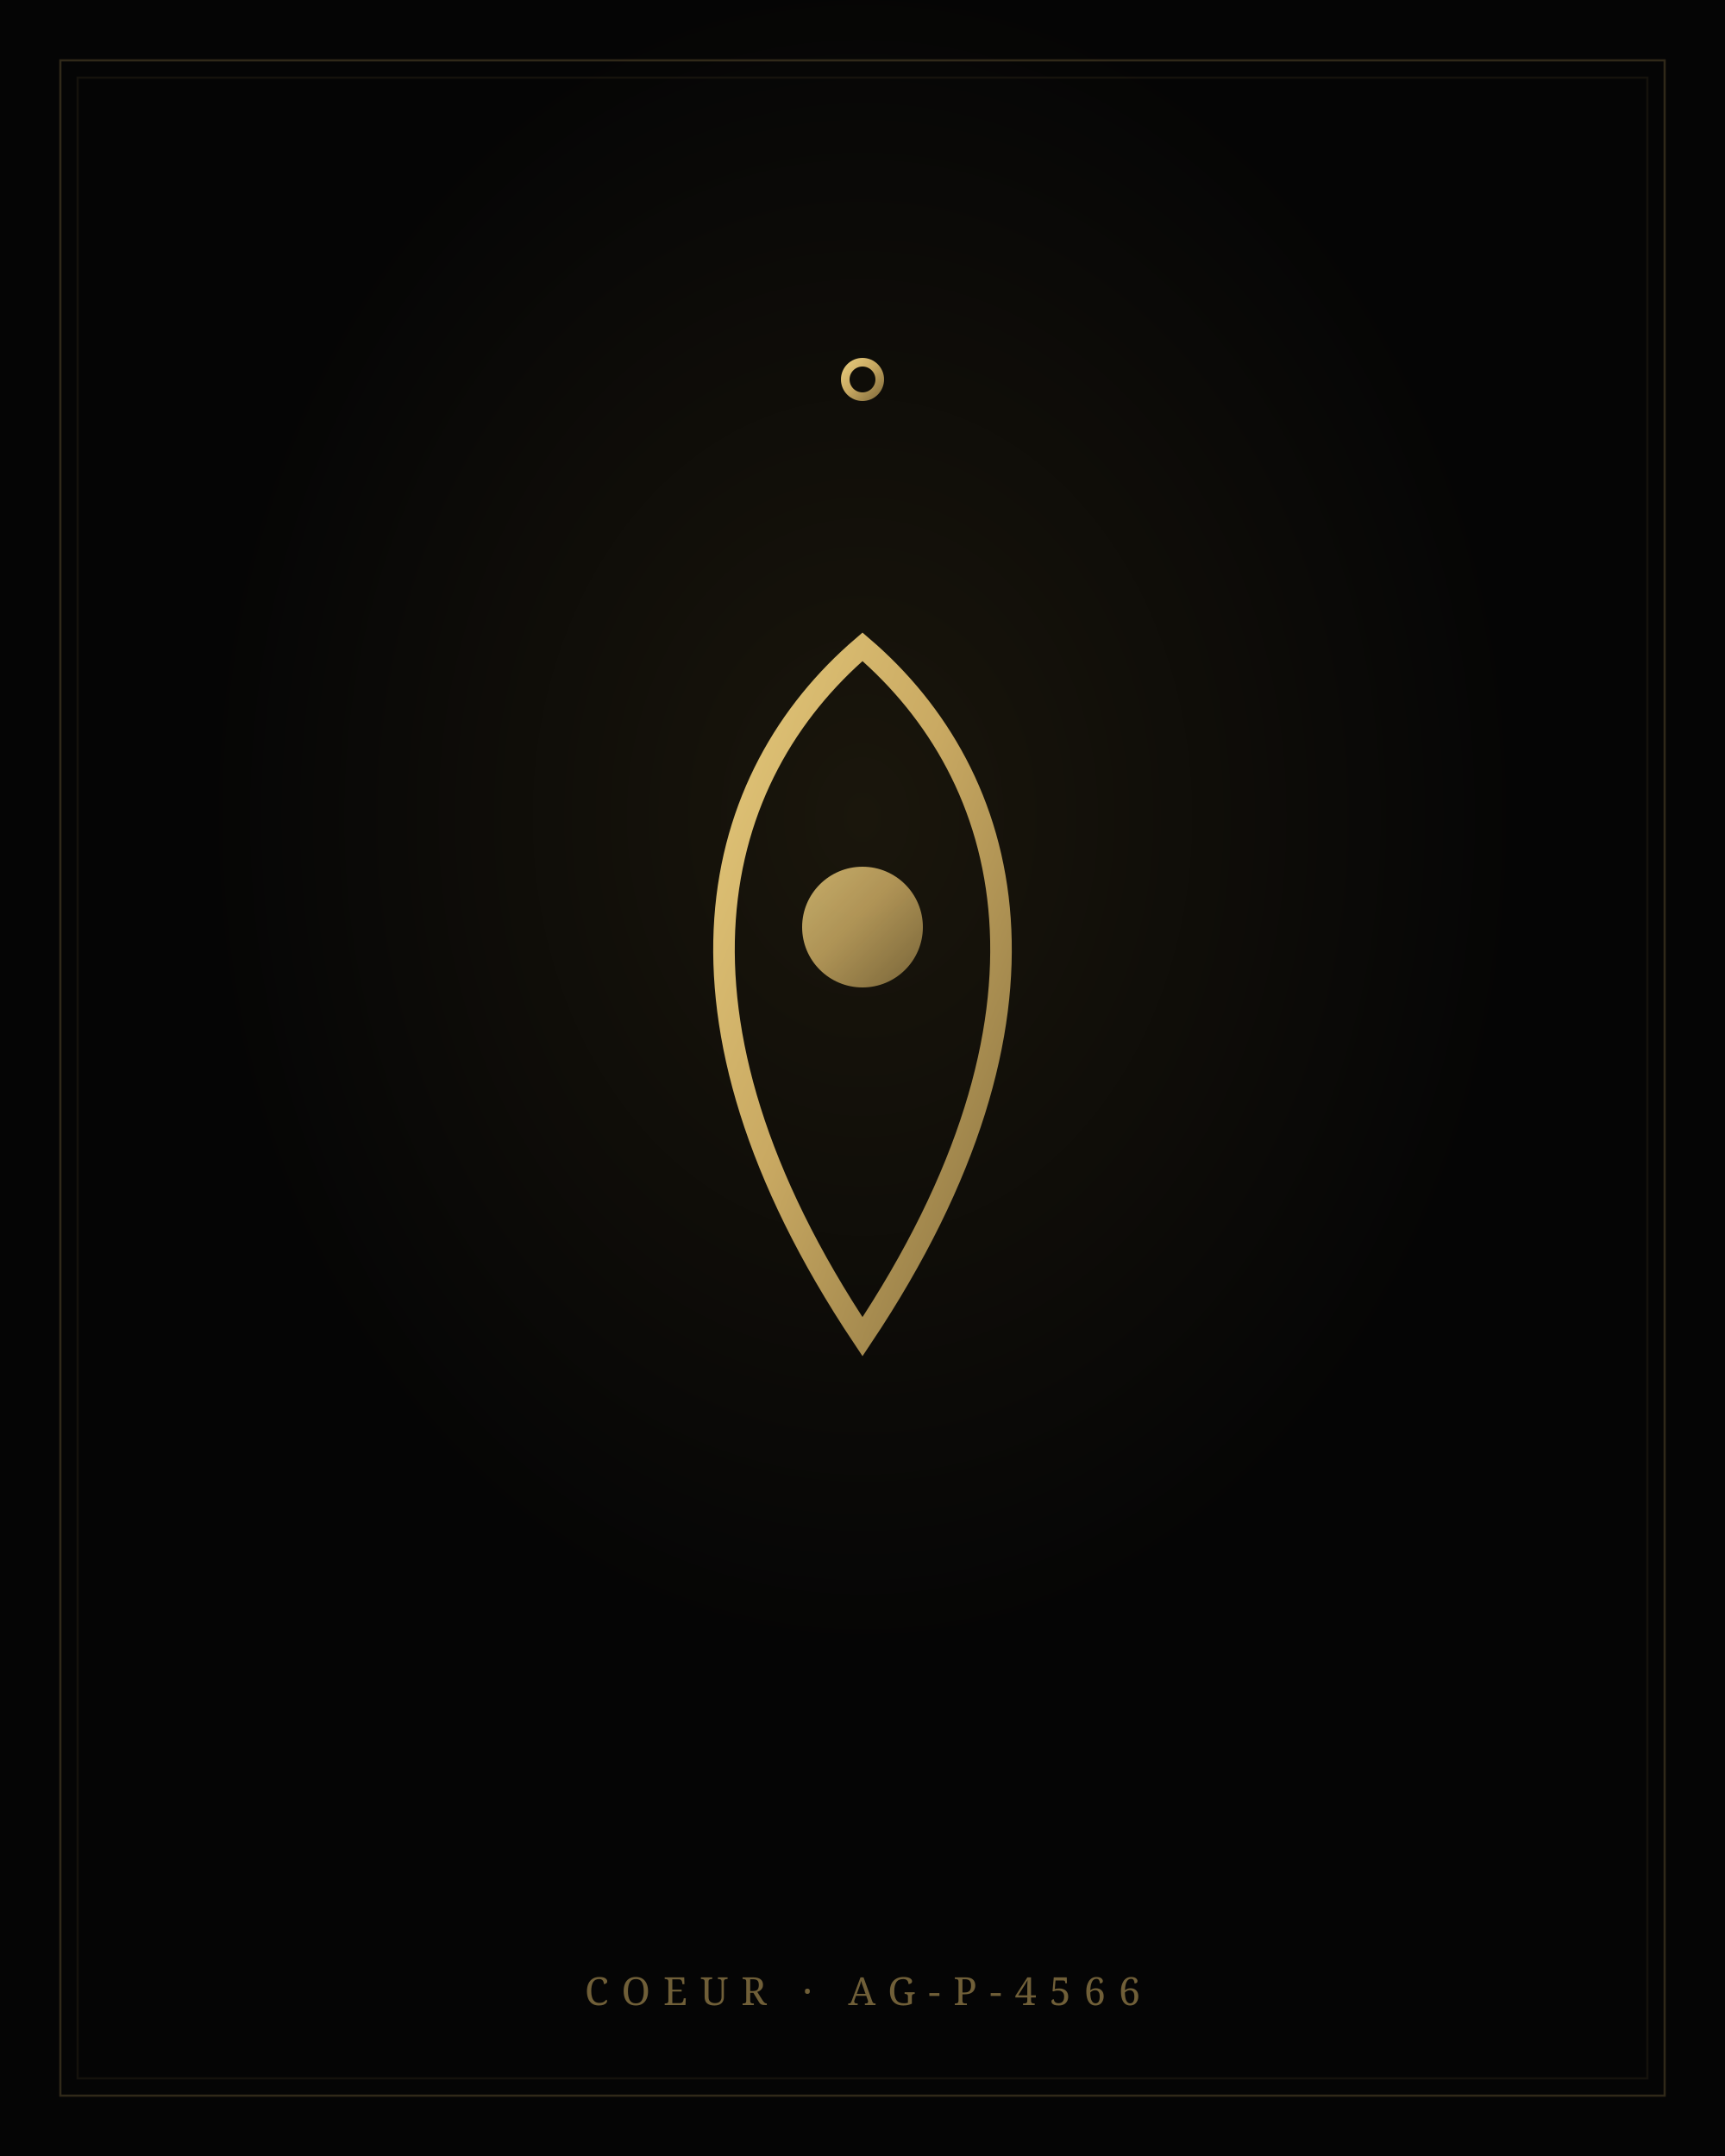
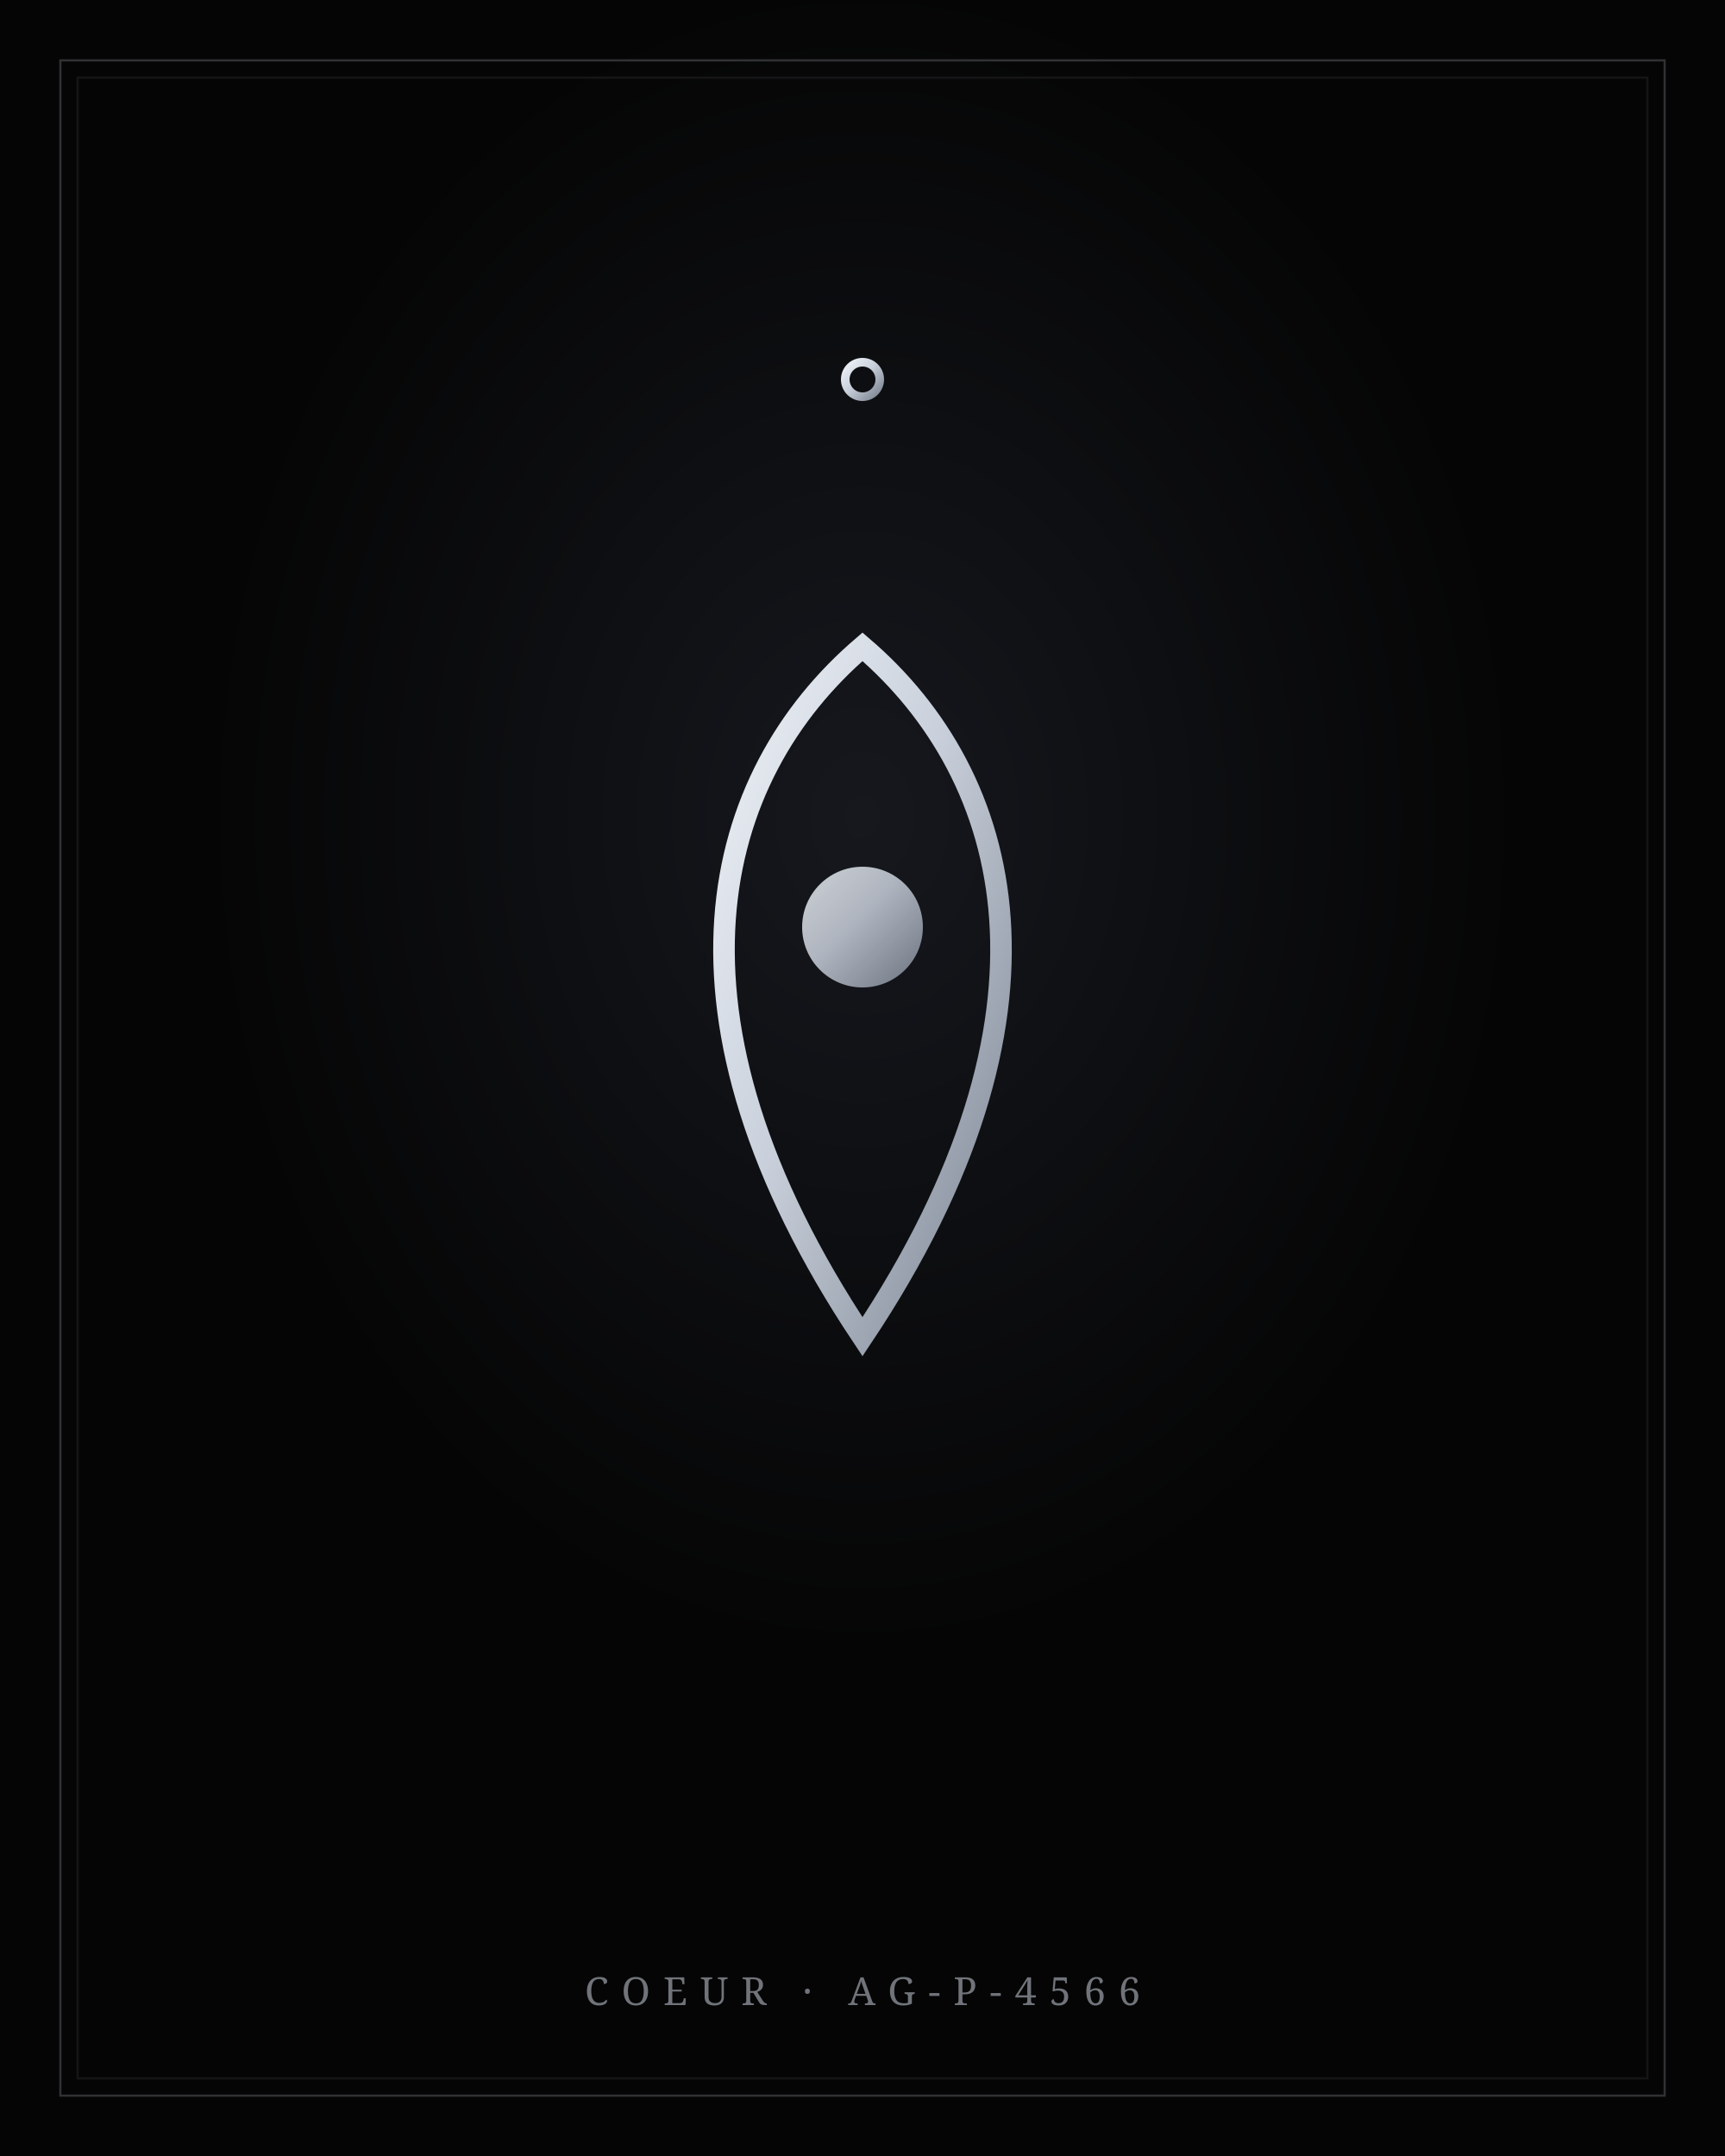
<svg xmlns="http://www.w3.org/2000/svg" viewBox="0 0 800 1000" role="img" aria-label="COEUR  ·  AG-P-4566">
  <rect width="800" height="1000" fill="#050505" />
  <defs>
    <radialGradient id="g" cx="50%" cy="38%" r="55%">
-       <stop offset="0%" stop-color="#1a160c" />
+       <stop offset="0%" stop-color="#16181e" />
      <stop offset="70%" stop-color="#050505" />
    </radialGradient>
-     <linearGradient id="gold" x1="0" y1="0" x2="1" y2="1">
-       <stop offset="0%" stop-color="#e4c87a" />
-       <stop offset="45%" stop-color="#c9a962" />
-       <stop offset="100%" stop-color="#8a7340" />
+     <linearGradient id="silver" x1="0" y1="0" x2="1" y2="1">
+       <stop offset="0%" stop-color="#eef2f7" />
+       <stop offset="45%" stop-color="#c9d0db" />
+       <stop offset="100%" stop-color="#7b8492" />
    </linearGradient>
    <filter id="soft">
      <feGaussianBlur stdDeviation="0.6" />
    </filter>
  </defs>
  <rect width="800" height="1000" fill="url(#g)" />
-   <rect x="28" y="28" width="744" height="944" fill="none" stroke="#c9a962" stroke-opacity="0.22" />
-   <rect x="36" y="36" width="728" height="928" fill="none" stroke="#c9a962" stroke-opacity="0.08" />
-   <line x1="400" y1="180" x2="400" y2="300" stroke="url(#gold)" stroke-width="4" />
-   <circle cx="400" cy="176" r="8" fill="none" stroke="url(#gold)" stroke-width="4" />
-   <path d="M400 300 C330 360 300 470 400 620 C500 470 470 360 400 300Z" fill="none" stroke="url(#gold)" stroke-width="10" />
-   <circle cx="400" cy="430" r="28" fill="url(#gold)" opacity="0.85" />
-   <text x="400" y="930" text-anchor="middle" fill="#c9a962" fill-opacity="0.55" font-family="Georgia, serif" font-size="18" letter-spacing="6">COEUR  ·  AG-P-4566</text>
+   <rect x="28" y="28" width="744" height="944" fill="none" stroke="#c9d0db" stroke-opacity="0.22" />
+   <rect x="36" y="36" width="728" height="928" fill="none" stroke="#c9d0db" stroke-opacity="0.08" />
+   <line x1="400" y1="180" x2="400" y2="300" stroke="url(#silver)" stroke-width="4" />
+   <circle cx="400" cy="176" r="8" fill="none" stroke="url(#silver)" stroke-width="4" />
+   <path d="M400 300 C330 360 300 470 400 620 C500 470 470 360 400 300Z" fill="none" stroke="url(#silver)" stroke-width="10" />
+   <circle cx="400" cy="430" r="28" fill="url(#silver)" opacity="0.85" />
+   <text x="400" y="930" text-anchor="middle" fill="#c9d0db" fill-opacity="0.55" font-family="Georgia, serif" font-size="18" letter-spacing="6">COEUR  ·  AG-P-4566</text>
</svg>
